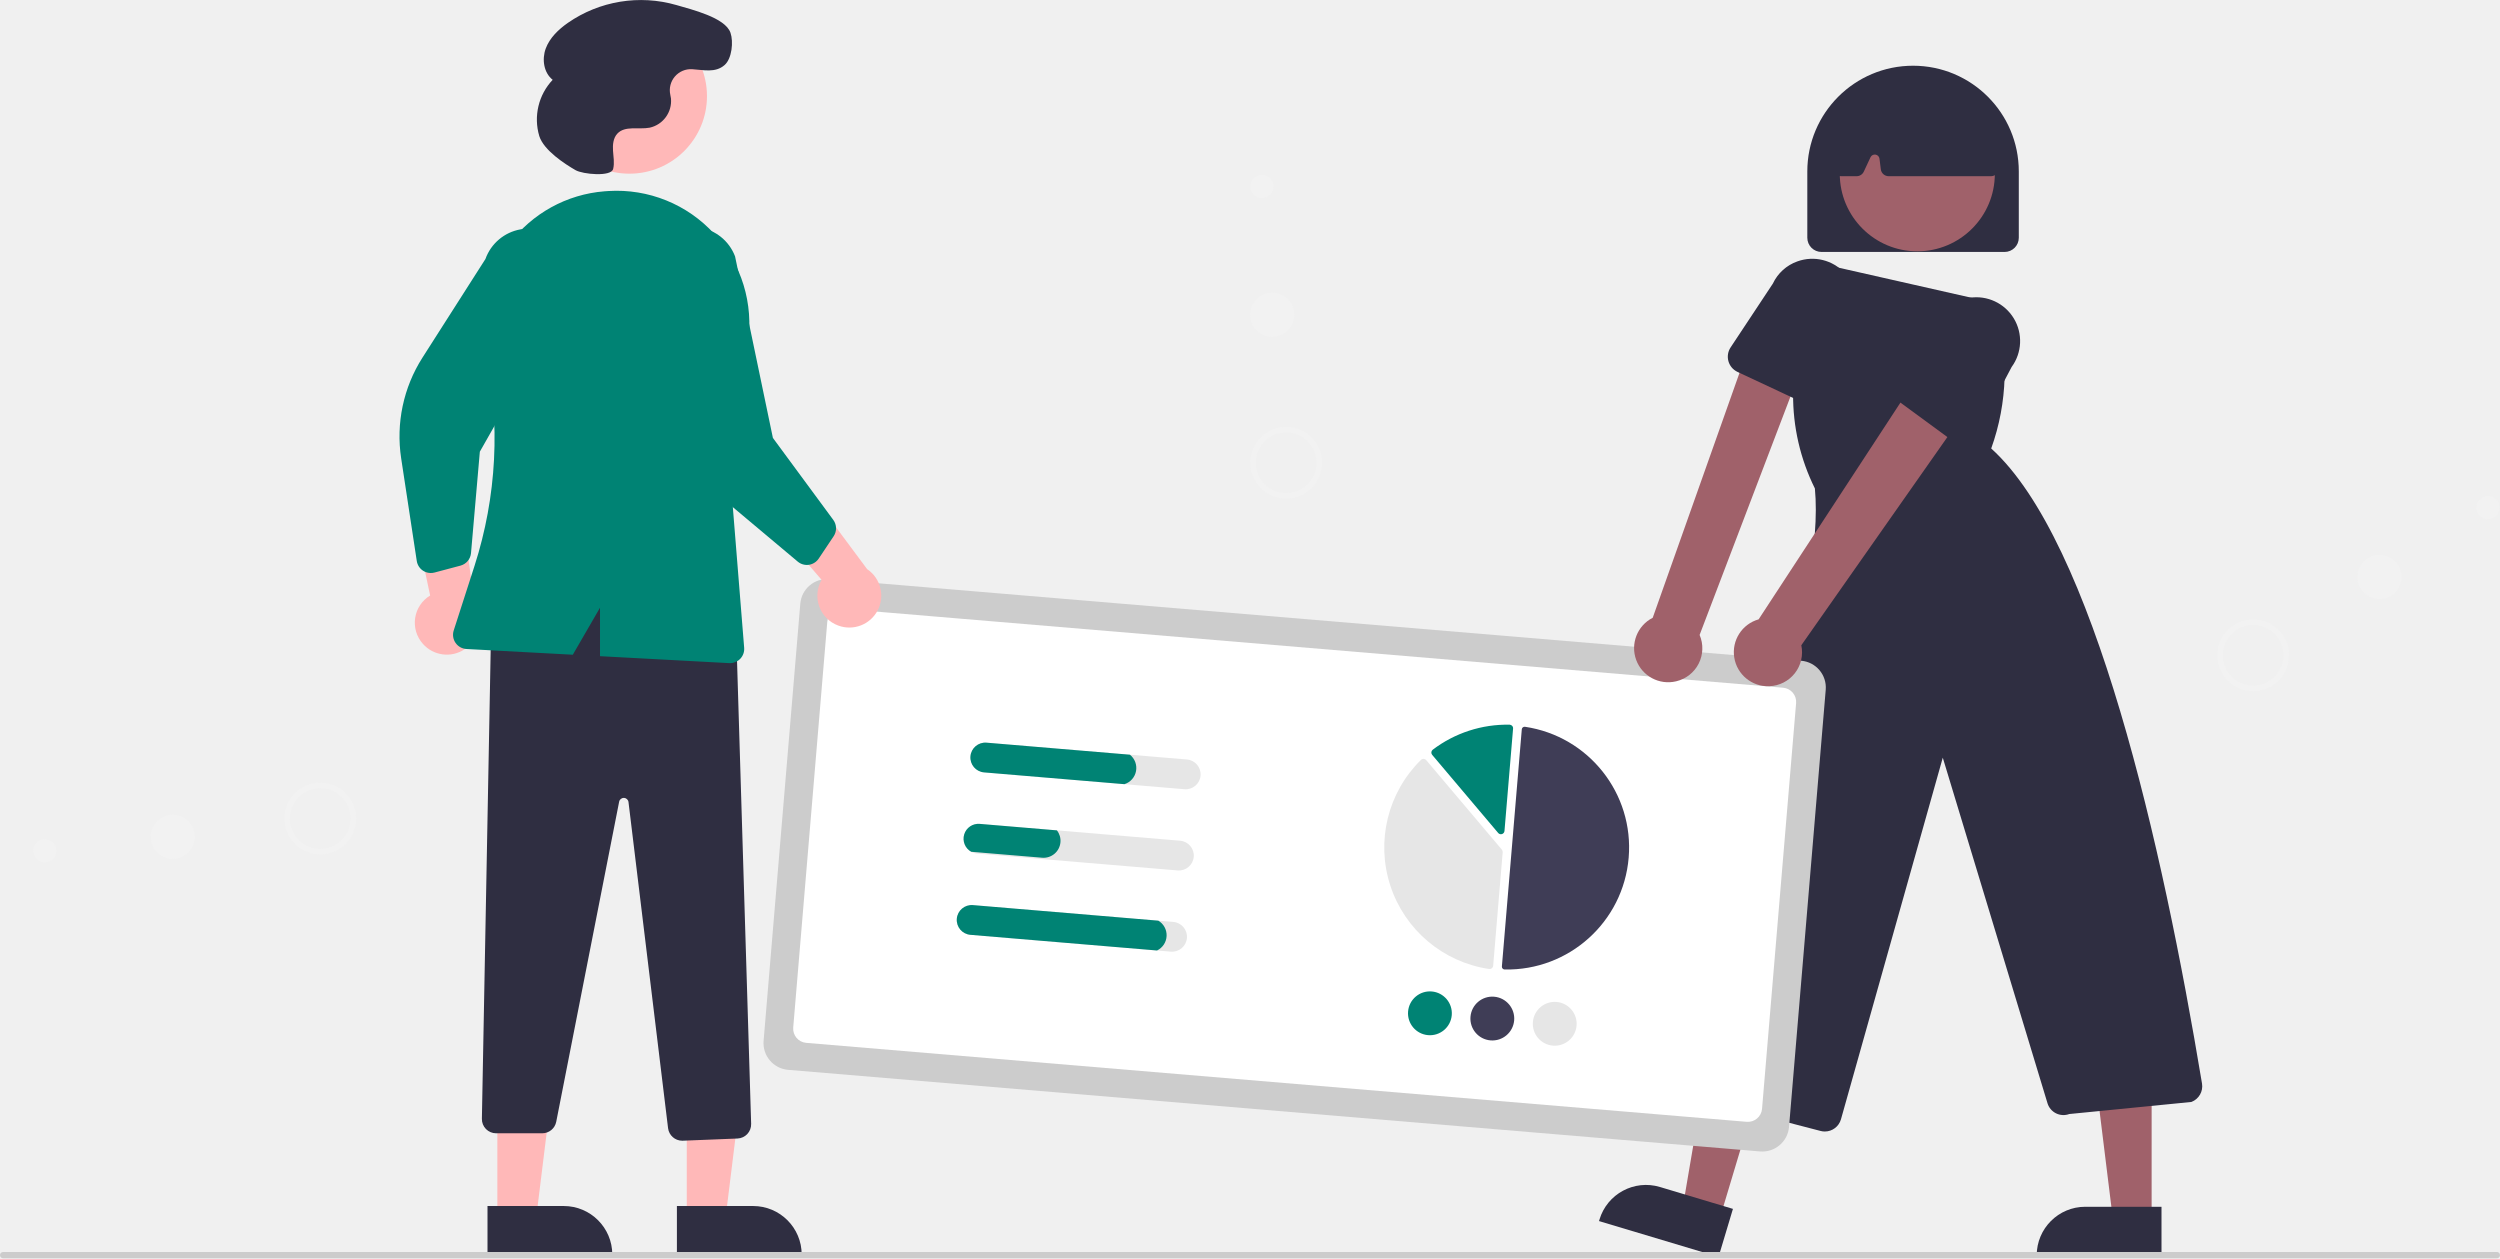
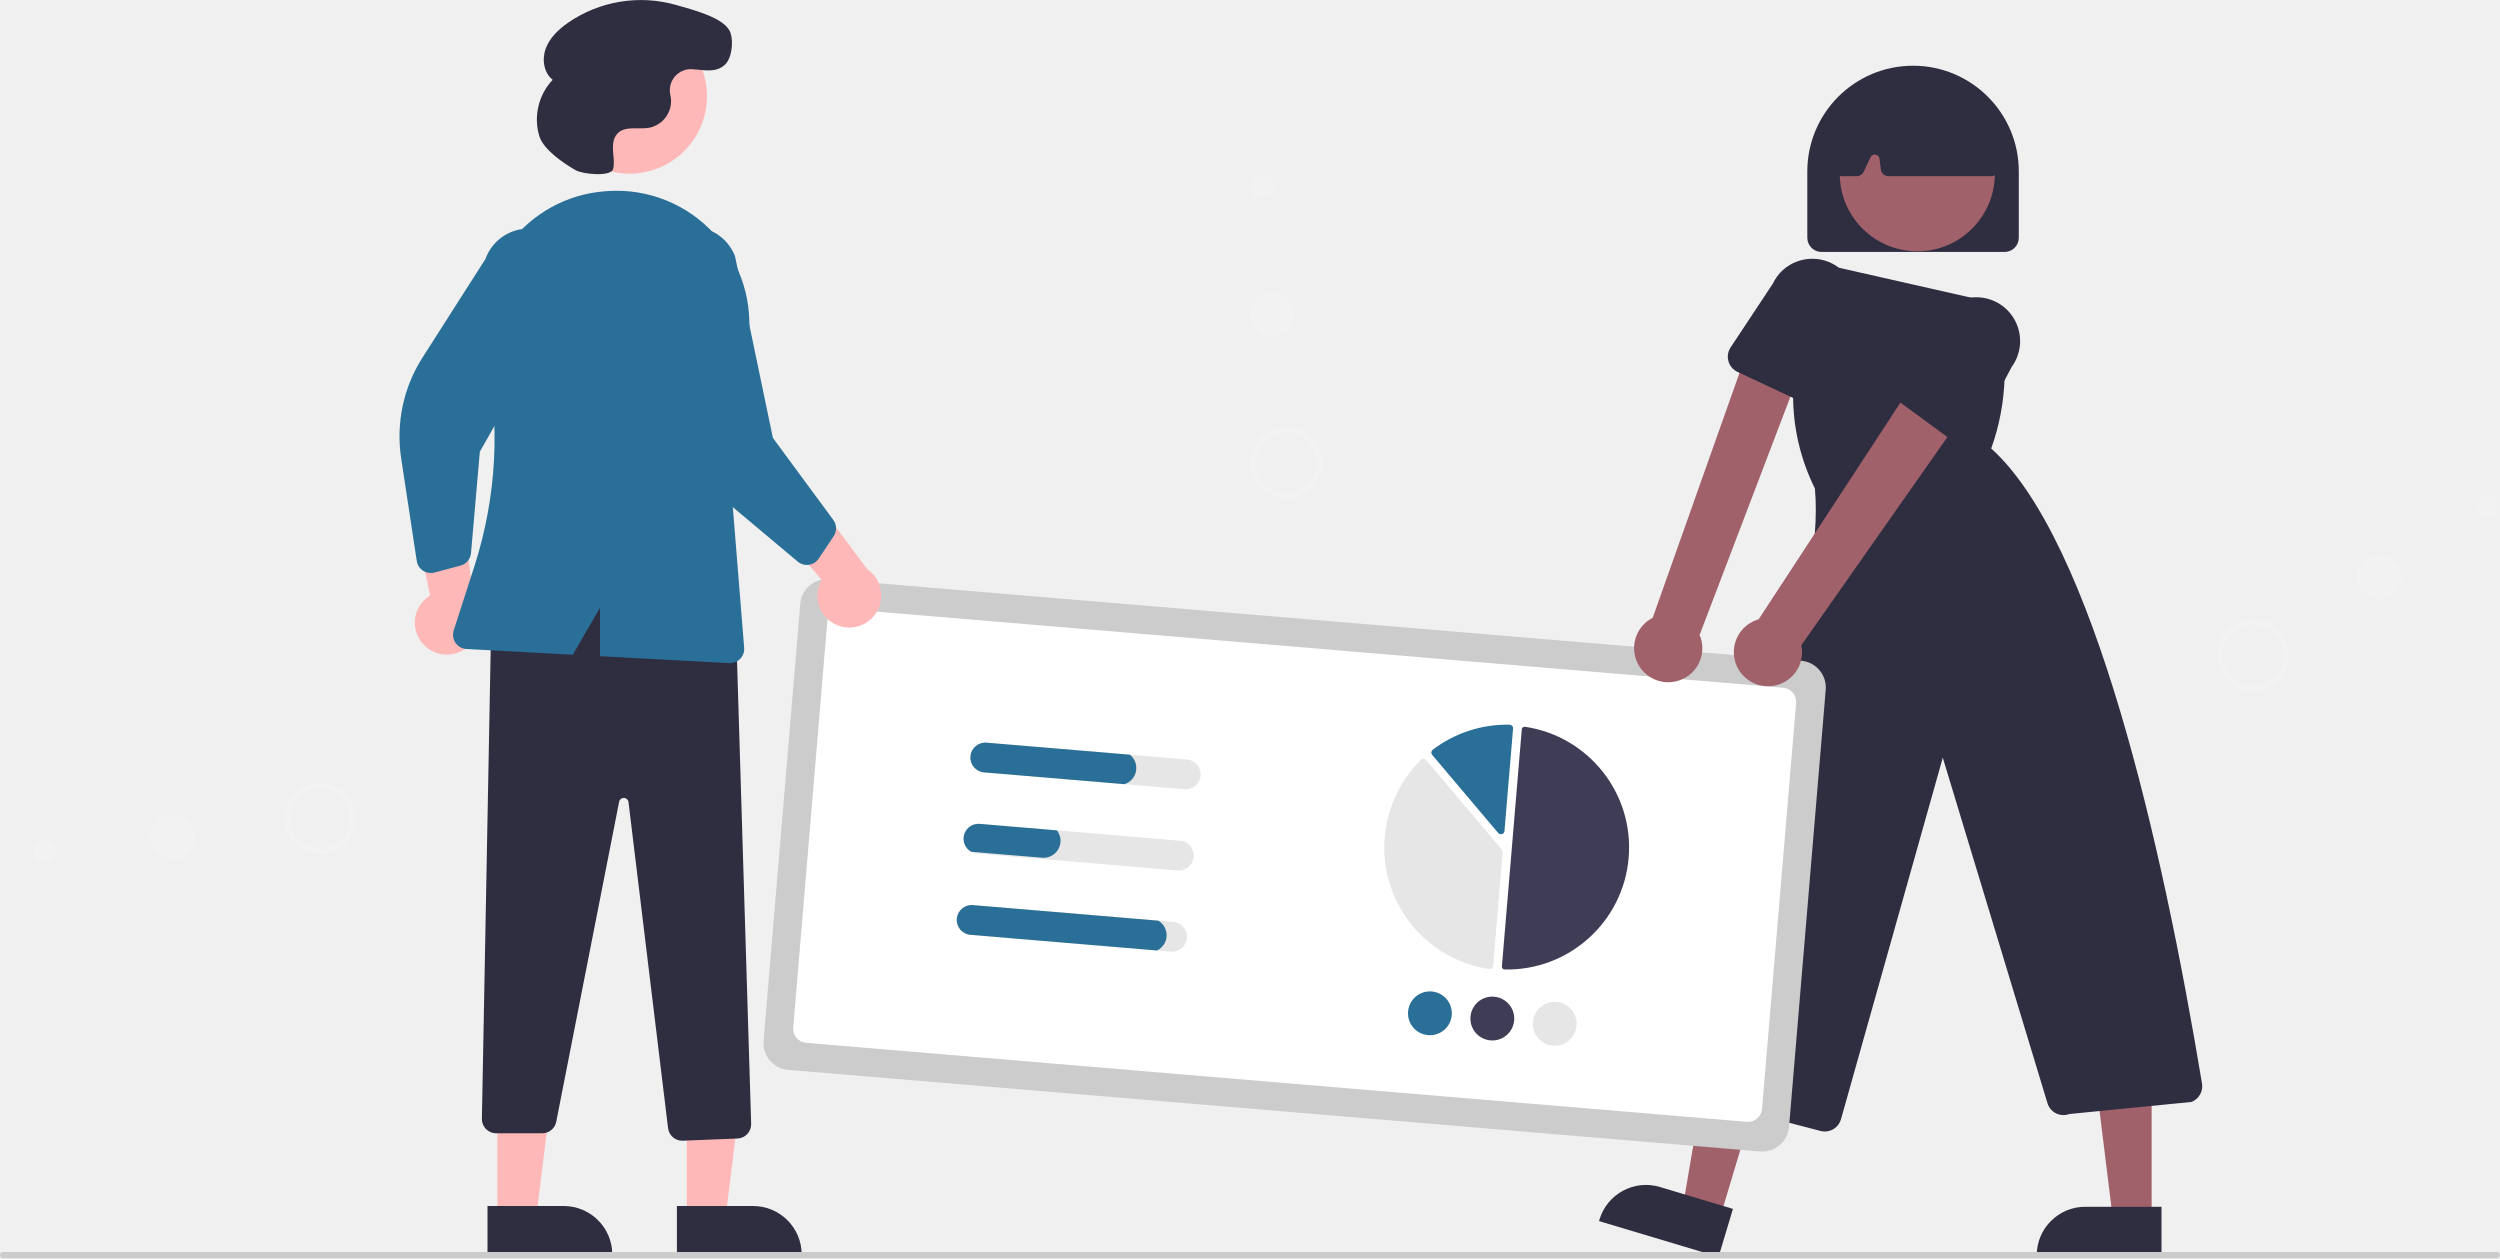
<svg xmlns="http://www.w3.org/2000/svg" data-name="Layer 1" width="792" height="398.625" viewBox="0 0 792 398.625">
  <path d="M839.056,330.509h-58a4.505,4.505,0,0,1-4.5-4.5v-21a33.5,33.5,0,1,1,67,0v21A4.505,4.505,0,0,1,839.056,330.509Z" transform="translate(-204 -250.6877)" fill="#2f2e41" />
  <polygon points="544.851 385.91 533.108 382.388 541.102 335.418 558.434 340.615 544.851 385.91" fill="#a0616a" />
  <path d="M748.432,648.879l-37.865-11.355.144-.479a15.386,15.386,0,0,1,19.157-10.319l.001 0,23.126,6.935Z" transform="translate(-204 -250.6877)" fill="#2f2e41" />
  <polygon points="681.636 386.307 669.376 386.307 663.544 339.019 681.638 339.02 681.636 386.307" fill="#a0616a" />
  <path d="M888.762,648.879l-39.531-.001v-.5a15.386,15.386,0,0,1,15.386-15.386h.001l24.144.001Z" transform="translate(-204 -250.6877)" fill="#2f2e41" />
  <circle cx="607.403" cy="55.054" r="24.561" fill="#a0616a" />
  <path d="M782.109,609.15a5.216,5.216,0,0,1-1.312-.167l-49.22-12.798a5.285,5.285,0,0,1-3.622-6.957c29.841-80.261,54.276-149.493,51-183.796a66.141,66.141,0,0,1-6.899-30.014l.35-34.68a6.792,6.792,0,0,1,8.294-6.557l55.066,12.468.312,1.039a72.25,72.25,0,0,1-1.262,45.078c32.462,29.307,54.229,125.521,66.784,201.199A5.312,5.312,0,0,1,898.301,599.76l-.155.038-38.608,3.816a5.284,5.284,0,0,1-6.894-3.423l-33.172-109.466-32.259,114.575A5.321,5.321,0,0,1,782.109,609.15Z" transform="translate(-204 -250.6877)" fill="#2f2e41" />
  <path d="M834.749,306.509H802.322a2.504,2.504,0,0,1-2.481-2.19l-.42-3.358a1.5,1.5,0,0,0-2.848-.448l-2.126,4.555a2.51,2.51,0,0,1-2.265,1.442H787.257a2.5,2.5,0,0,1-2.489-2.738l1.942-20.286a2.519,2.519,0,0,1,1.429-2.036c14.85-6.933,29.91-6.924,44.76.026a2.504,2.504,0,0,1,1.415,1.919l2.909,20.26a2.499,2.499,0,0,1-2.475,2.855Z" transform="translate(-204 -250.6877)" fill="#2f2e41" />
  <path d="M761.583,615.464,453.666,589.614a8.51,8.51,0,0,1-7.759-9.181L457.535,441.92a8.509,8.509,0,0,1,9.181-7.759L774.633,460.011a8.51,8.51,0,0,1,7.759,9.181L770.764,607.705A8.51,8.51,0,0,1,761.583,615.464Z" transform="translate(-204 -250.6877)" fill="#ccc" />
  <path d="M757.353,606.077,459.401,581.064a4.505,4.505,0,0,1-4.108-4.861l10.792-128.548a4.505,4.505,0,0,1,4.861-4.108l297.952,25.013a4.505,4.505,0,0,1,4.108,4.861L762.214,601.969A4.505,4.505,0,0,1,757.353,606.077Z" transform="translate(-204 -250.6877)" fill="#fff" />
  <path d="M680.605,557.821q.029.002.058.003a38.66,38.66,0,0,0,6.455-76.893.882.882,0,0,0-.682.182.873.873,0,0,0-.331.617l-6.308,75.137a.885.885,0,0,0,.808.954Z" transform="translate(-204 -250.6877)" fill="#3f3d56" />
  <path d="M655.054,491.101a1.138,1.138,0,0,1,.772.398l23.964,28.356a1.126,1.126,0,0,1,.264.826l-3.018,35.953a1.122,1.122,0,0,1-.425.793,1.139,1.139,0,0,1-.876.235,38.913,38.913,0,0,1-21.571-66.24,1.14,1.14,0,0,1,.848-.324Z" transform="translate(-204 -250.6877)" fill="#e6e6e6" />
-   <path d="M682.304,480.272a1.143,1.143,0,0,1,.752.373,1.123,1.123,0,0,1,.287.853l-2.723,32.439a1.133,1.133,0,0,1-1.995.637l-20.911-24.744a1.136,1.136,0,0,1,.18-1.636,38.994,38.994,0,0,1,24.34-7.926C682.258,480.269,682.281,480.27,682.304,480.272Z" transform="translate(-204 -250.6877)" fill="#008374" />
-   <path d="M663.919,572.284a6.944,6.944,0,1,1-6.338-7.5A6.952,6.952,0,0,1,663.919,572.284Z" transform="translate(-204 -250.6877)" fill="#008374" />
+   <path d="M682.304,480.272a1.143,1.143,0,0,1,.752.373,1.123,1.123,0,0,1,.287.853l-2.723,32.439a1.133,1.133,0,0,1-1.995.637l-20.911-24.744a1.136,1.136,0,0,1,.18-1.636,38.994,38.994,0,0,1,24.34-7.926C682.258,480.269,682.281,480.27,682.304,480.272Z" transform="translate(-204 -250.6877)" fill="#2a6f97" />
+   <path d="M663.919,572.284a6.944,6.944,0,1,1-6.338-7.5A6.952,6.952,0,0,1,663.919,572.284Z" transform="translate(-204 -250.6877)" fill="#2a6f97" />
  <path d="M683.688,573.944a6.944,6.944,0,1,1-6.338-7.5A6.952,6.952,0,0,1,683.688,573.944Z" transform="translate(-204 -250.6877)" fill="#3f3d56" />
  <path d="M703.458,575.604a6.944,6.944,0,1,1-6.338-7.5A6.952,6.952,0,0,1,703.458,575.604Z" transform="translate(-204 -250.6877)" fill="#e6e6e6" />
  <path d="M580.026,491.295,516.539,485.965a4.725,4.725,0,1,0-.791,9.417L579.235,500.712a4.725,4.725,0,1,0,.791-9.417Z" transform="translate(-204 -250.6877)" fill="#e6e6e6" />
  <path d="M577.866,517.025,514.379,511.695a4.722,4.722,0,0,0-2.689,8.836,4.662,4.662,0,0,0,1.898.581l63.487,5.33a4.725,4.725,0,1,0,.791-9.417Z" transform="translate(-204 -250.6877)" fill="#e6e6e6" />
  <path d="M575.706,542.754,512.219,537.424a4.725,4.725,0,1,0-.791,9.417l63.487,5.33a4.725,4.725,0,1,0,.791-9.417Z" transform="translate(-204 -250.6877)" fill="#e6e6e6" />
-   <path d="M561.959,489.778l-45.42-3.813a4.725,4.725,0,1,0-.791,9.417l44.473,3.734a5.379,5.379,0,0,0,1.737-9.337Z" transform="translate(-204 -250.6877)" fill="#008374" />
-   <path d="M538.823,513.747,514.379,511.695a4.722,4.722,0,0,0-2.689,8.836l22.451,1.885a5.382,5.382,0,0,0,5.811-4.911A5.271,5.271,0,0,0,538.823,513.747Z" transform="translate(-204 -250.6877)" fill="#008374" />
-   <path d="M570.962,542.356,512.219,537.424a4.725,4.725,0,1,0-.791,9.417l59.122,4.963a5.368,5.368,0,0,0,.412-9.449Z" transform="translate(-204 -250.6877)" fill="#008374" />
+   <path d="M561.959,489.778l-45.42-3.813a4.725,4.725,0,1,0-.791,9.417l44.473,3.734a5.379,5.379,0,0,0,1.737-9.337Z" transform="translate(-204 -250.6877)" fill="#2a6f97" />
+   <path d="M538.823,513.747,514.379,511.695a4.722,4.722,0,0,0-2.689,8.836l22.451,1.885a5.382,5.382,0,0,0,5.811-4.911A5.271,5.271,0,0,0,538.823,513.747Z" transform="translate(-204 -250.6877)" fill="#2a6f97" />
+   <path d="M570.962,542.356,512.219,537.424a4.725,4.725,0,1,0-.791,9.417l59.122,4.963a5.368,5.368,0,0,0,.412-9.449Z" transform="translate(-204 -250.6877)" fill="#2a6f97" />
  <path d="M734.991,466.529a10.743,10.743,0,0,0,7.445-14.694l34.621-90.826-17.673-4.352L727.579,446.399a10.801,10.801,0,0,0,7.412,20.13Z" transform="translate(-204 -250.6877)" fill="#a0616a" />
  <path d="M778.719,379.319a5.319,5.319,0,0,1-2.254-.501h-0l-22.033-10.313a5.318,5.318,0,0,1-2.179-7.752l13.39-20.223a13.584,13.584,0,0,1,7.776-7.035,13.88,13.88,0,0,1,17.291,18.938l-6.898,23.095a5.317,5.317,0,0,1-5.093,3.792Z" transform="translate(-204 -250.6877)" fill="#2f2e41" />
  <path d="M764.503,468.079a10.743,10.743,0,0,0,10.152-12.972l56.196-80.097-16.794-9-52.922,80.884a10.801,10.801,0,0,0,3.369,21.185Z" transform="translate(-204 -250.6877)" fill="#a0616a" />
  <path d="M825.338,391.101a5.313,5.313,0,0,1-3.144-1.03l-19.616-14.39a5.316,5.316,0,0,1-.635-8.025l17.057-17.243a13.584,13.584,0,0,1,8.993-5.396,13.88,13.88,0,0,1,13.292,21.931L830.04,388.266a5.32,5.32,0,0,1-4.702,2.835Z" transform="translate(-204 -250.6877)" fill="#2f2e41" />
  <path d="M469.569,448.87a10.056,10.056,0,0,1-5.277-14.488l-23.359-27.043,18.414-2.397,19.359,26.048a10.11,10.11,0,0,1-9.137,17.88Z" transform="translate(-204 -250.6877)" fill="#ffb8b8" />
  <path d="M337.905,454.584a10.056,10.056,0,0,1,2.363-15.237L332.842,404.392l17.288,6.779,4.401,32.155a10.11,10.11,0,0,1-16.626,11.259Z" transform="translate(-204 -250.6877)" fill="#ffb8b8" />
  <polygon points="217.569 386.069 229.829 386.068 235.661 338.78 217.567 338.781 217.569 386.069" fill="#ffb8b8" />
  <path d="M418.442,632.754l24.144-.001h.001a15.386,15.386,0,0,1,15.386,15.386v.5l-39.531.001Z" transform="translate(-204 -250.6877)" fill="#2f2e41" />
  <polygon points="157.569 386.069 169.829 386.068 175.661 338.78 157.567 338.781 157.569 386.069" fill="#ffb8b8" />
  <path d="M358.442,632.754l24.144-.001h.001a15.386,15.386,0,0,1,15.386,15.386v.5l-39.531.001Z" transform="translate(-204 -250.6877)" fill="#2f2e41" />
  <path d="M420.114,612.067a4.526,4.526,0,0,1-4.469-3.957L403.106,504.78a1.5,1.5,0,0,0-2.961-.109L380.211,606.08a4.51,4.51,0,0,1-4.416,3.632h-14.634a4.5,4.5,0,0,1-4.499-4.585l2.929-156.202.239-.143c21.348-12.711,46.51-13.543,76.926-2.54l.319.115,4.889,160.379a4.514,4.514,0,0,1-4.318,4.634l-17.355.694C420.232,612.066,420.173,612.067,420.114,612.067Z" transform="translate(-204 -250.6877)" fill="#2f2e41" />
  <circle cx="199.408" cy="30.461" r="24.561" fill="#ffb8b8" />
-   <path d="M460.253,429.617a4.505,4.505,0,0,1-3.528-1.008l-25.185-21.134A46.374,46.374,0,0,1,415.516,379.034l-5.665-36.602a14.497,14.497,0,1,1,27.017-10.52l11.986,57.511,19.132,25.968a4.515,4.515,0,0,1,.119,5.169L463.359,427.662a4.506,4.506,0,0,1-2.091,1.686A4.454,4.454,0,0,1,460.253,429.617Z" transform="translate(-204 -250.6877)" fill="#008374" />
-   <path d="M338.013,431.485a4.505,4.505,0,0,1-1.982-3.087L331.09,395.893a46.373,46.373,0,0,1,6.763-31.936l19.931-31.217a14.497,14.497,0,1,1,27.231,9.954l-29.002,51.089-2.796,32.133a4.515,4.515,0,0,1-3.326,3.959l-8.254,2.195a4.506,4.506,0,0,1-2.683-.116A4.455,4.455,0,0,1,338.013,431.485Z" transform="translate(-204 -250.6877)" fill="#008374" />
-   <path d="M430.273,324.766a41.823,41.823,0,0,0-33.537-13.56q-.616.038-1.227.086H395.508a41.734,41.734,0,0,0-30.16,16.646,42.362,42.362,0,0,0-7.525,34.145,132.361,132.361,0,0,1-3.497,67.876l-6.589,20.459a4.499,4.499,0,0,0,4.042,5.872l33.685,1.811,8.62-14.89V458.565l40.941,2.201c.082.005.163.007.243.007a4.5,4.5,0,0,0,4.484-4.861l-4.627-57.382,5.804-38.973A42.089,42.089,0,0,0,430.273,324.766Z" transform="translate(-204 -250.6877)" fill="#008374" />
+   <path d="M460.253,429.617a4.505,4.505,0,0,1-3.528-1.008l-25.185-21.134A46.374,46.374,0,0,1,415.516,379.034l-5.665-36.602a14.497,14.497,0,1,1,27.017-10.52l11.986,57.511,19.132,25.968a4.515,4.515,0,0,1,.119,5.169L463.359,427.662a4.506,4.506,0,0,1-2.091,1.686A4.454,4.454,0,0,1,460.253,429.617Z" transform="translate(-204 -250.6877)" fill="#2a6f97" />
+   <path d="M338.013,431.485a4.505,4.505,0,0,1-1.982-3.087L331.09,395.893a46.373,46.373,0,0,1,6.763-31.936l19.931-31.217a14.497,14.497,0,1,1,27.231,9.954l-29.002,51.089-2.796,32.133a4.515,4.515,0,0,1-3.326,3.959l-8.254,2.195a4.506,4.506,0,0,1-2.683-.116A4.455,4.455,0,0,1,338.013,431.485Z" transform="translate(-204 -250.6877)" fill="#2a6f97" />
+   <path d="M430.273,324.766a41.823,41.823,0,0,0-33.537-13.56q-.616.038-1.227.086H395.508a41.734,41.734,0,0,0-30.16,16.646,42.362,42.362,0,0,0-7.525,34.145,132.361,132.361,0,0,1-3.497,67.876l-6.589,20.459a4.499,4.499,0,0,0,4.042,5.872l33.685,1.811,8.62-14.89V458.565l40.941,2.201c.082.005.163.007.243.007a4.5,4.5,0,0,0,4.484-4.861l-4.627-57.382,5.804-38.973A42.089,42.089,0,0,0,430.273,324.766Z" transform="translate(-204 -250.6877)" fill="#2a6f97" />
  <path d="M386.338,304.596c2.274,1.308,11.262,2.176,11.903-.368l.014-.056c.446-1.864.076-3.811-.052-5.723s.059-4.013,1.362-5.419c2.428-2.621,6.748-1.232,10.258-1.894a8.664,8.664,0,0,0,6.74-9.253c-.05-.398-.128-.795-.216-1.193a6.673,6.673,0,0,1,6.927-8.081c3.548.203,7.378,1.278,10.314-1.35,2.27-2.032,2.824-7.322,1.827-10.201-1.676-4.838-12.414-7.371-17.102-8.764a40.62,40.62,0,0,0-34.43,5.65c-2.961,2.087-5.727,4.71-6.989,8.106s-.653,7.68,2.193,9.922a18.332,18.332,0,0,0-4.246,17.806C376.244,298.306,382.953,302.648,386.338,304.596Z" transform="translate(-204 -250.6877)" fill="#2f2e41" />
  <path d="M995,649.312H205a1,1,0,0,1,0-2H995a1,1,0,0,1,0,2Z" transform="translate(-204 -250.6877)" fill="#ccc" />
  <path d="M918.713,469.608h0a11.358,11.358,0,1,1,10.409-12.233A11.358,11.358,0,0,1,918.713,469.608Zm-.14-1.742h0a9.61,9.61,0,1,0-10.351-8.808A9.61,9.61,0,0,0,918.573,467.866Z" transform="translate(-204 -250.6877)" fill="#f2f2f2" />
  <circle cx="753.822" cy="182.788" r="6.989" fill="#f2f2f2" />
  <circle cx="788.177" cy="160.829" r="3.671" fill="#f2f2f2" />
  <path d="M605.341,387.715a11.358,11.358,0,1,1-3.454,15.686h0A11.37,11.37,0,0,1,605.341,387.715Zm11.291,17.668a9.61,9.61,0,1,0-13.273-2.923h0A9.621,9.621,0,0,0,616.632,405.383Z" transform="translate(-204 -250.6877)" fill="#f2f2f2" />
  <circle cx="403.035" cy="99.718" r="6.989" fill="#f2f2f2" />
  <circle cx="399.764" cy="59.076" r="3.671" fill="#f2f2f2" />
  <path d="M296.07,516.394A11.358,11.358,0,1,1,311.85,519.394h0A11.37,11.37,0,0,1,296.07,516.394Zm17.335-11.797a9.61,9.61,0,1,0-2.538,13.352h0A9.621,9.621,0,0,0,313.405,504.597Z" transform="translate(-204 -250.6877)" fill="#f2f2f2" />
  <circle cx="54.728" cy="265.092" r="6.989" fill="#f2f2f2" />
  <circle cx="14.197" cy="269.537" r="3.671" fill="#f2f2f2" />
</svg>
